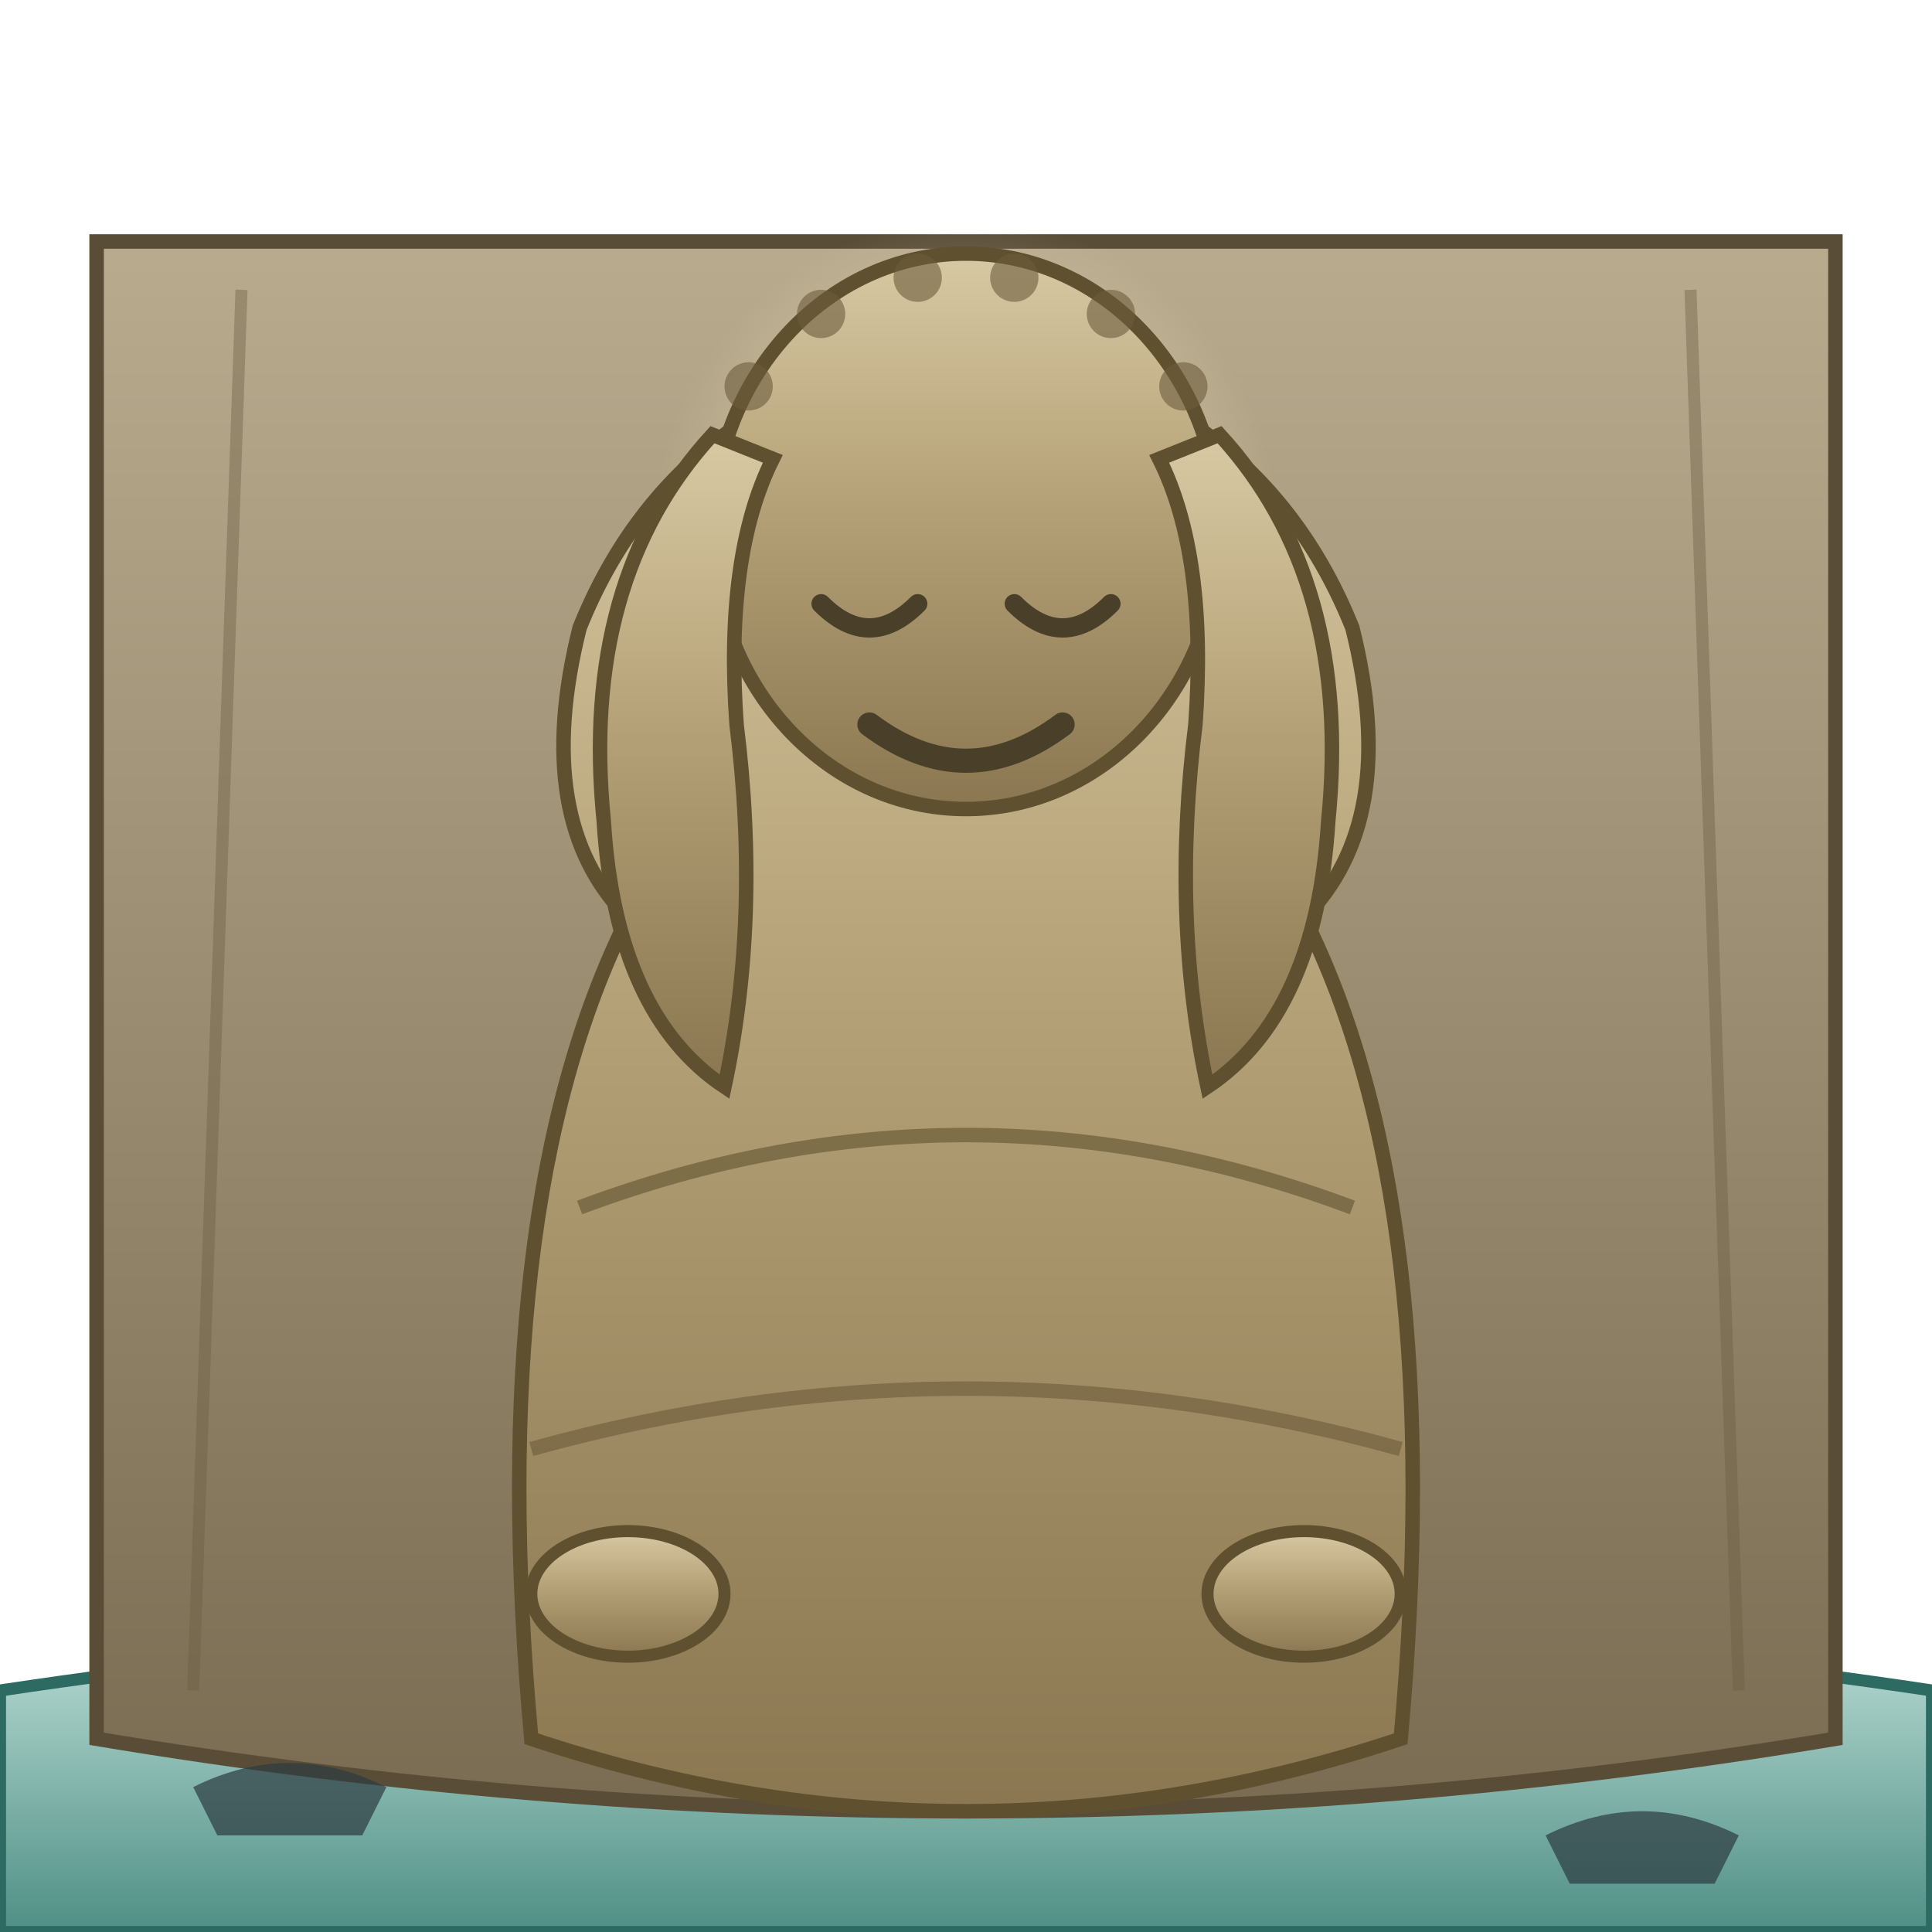
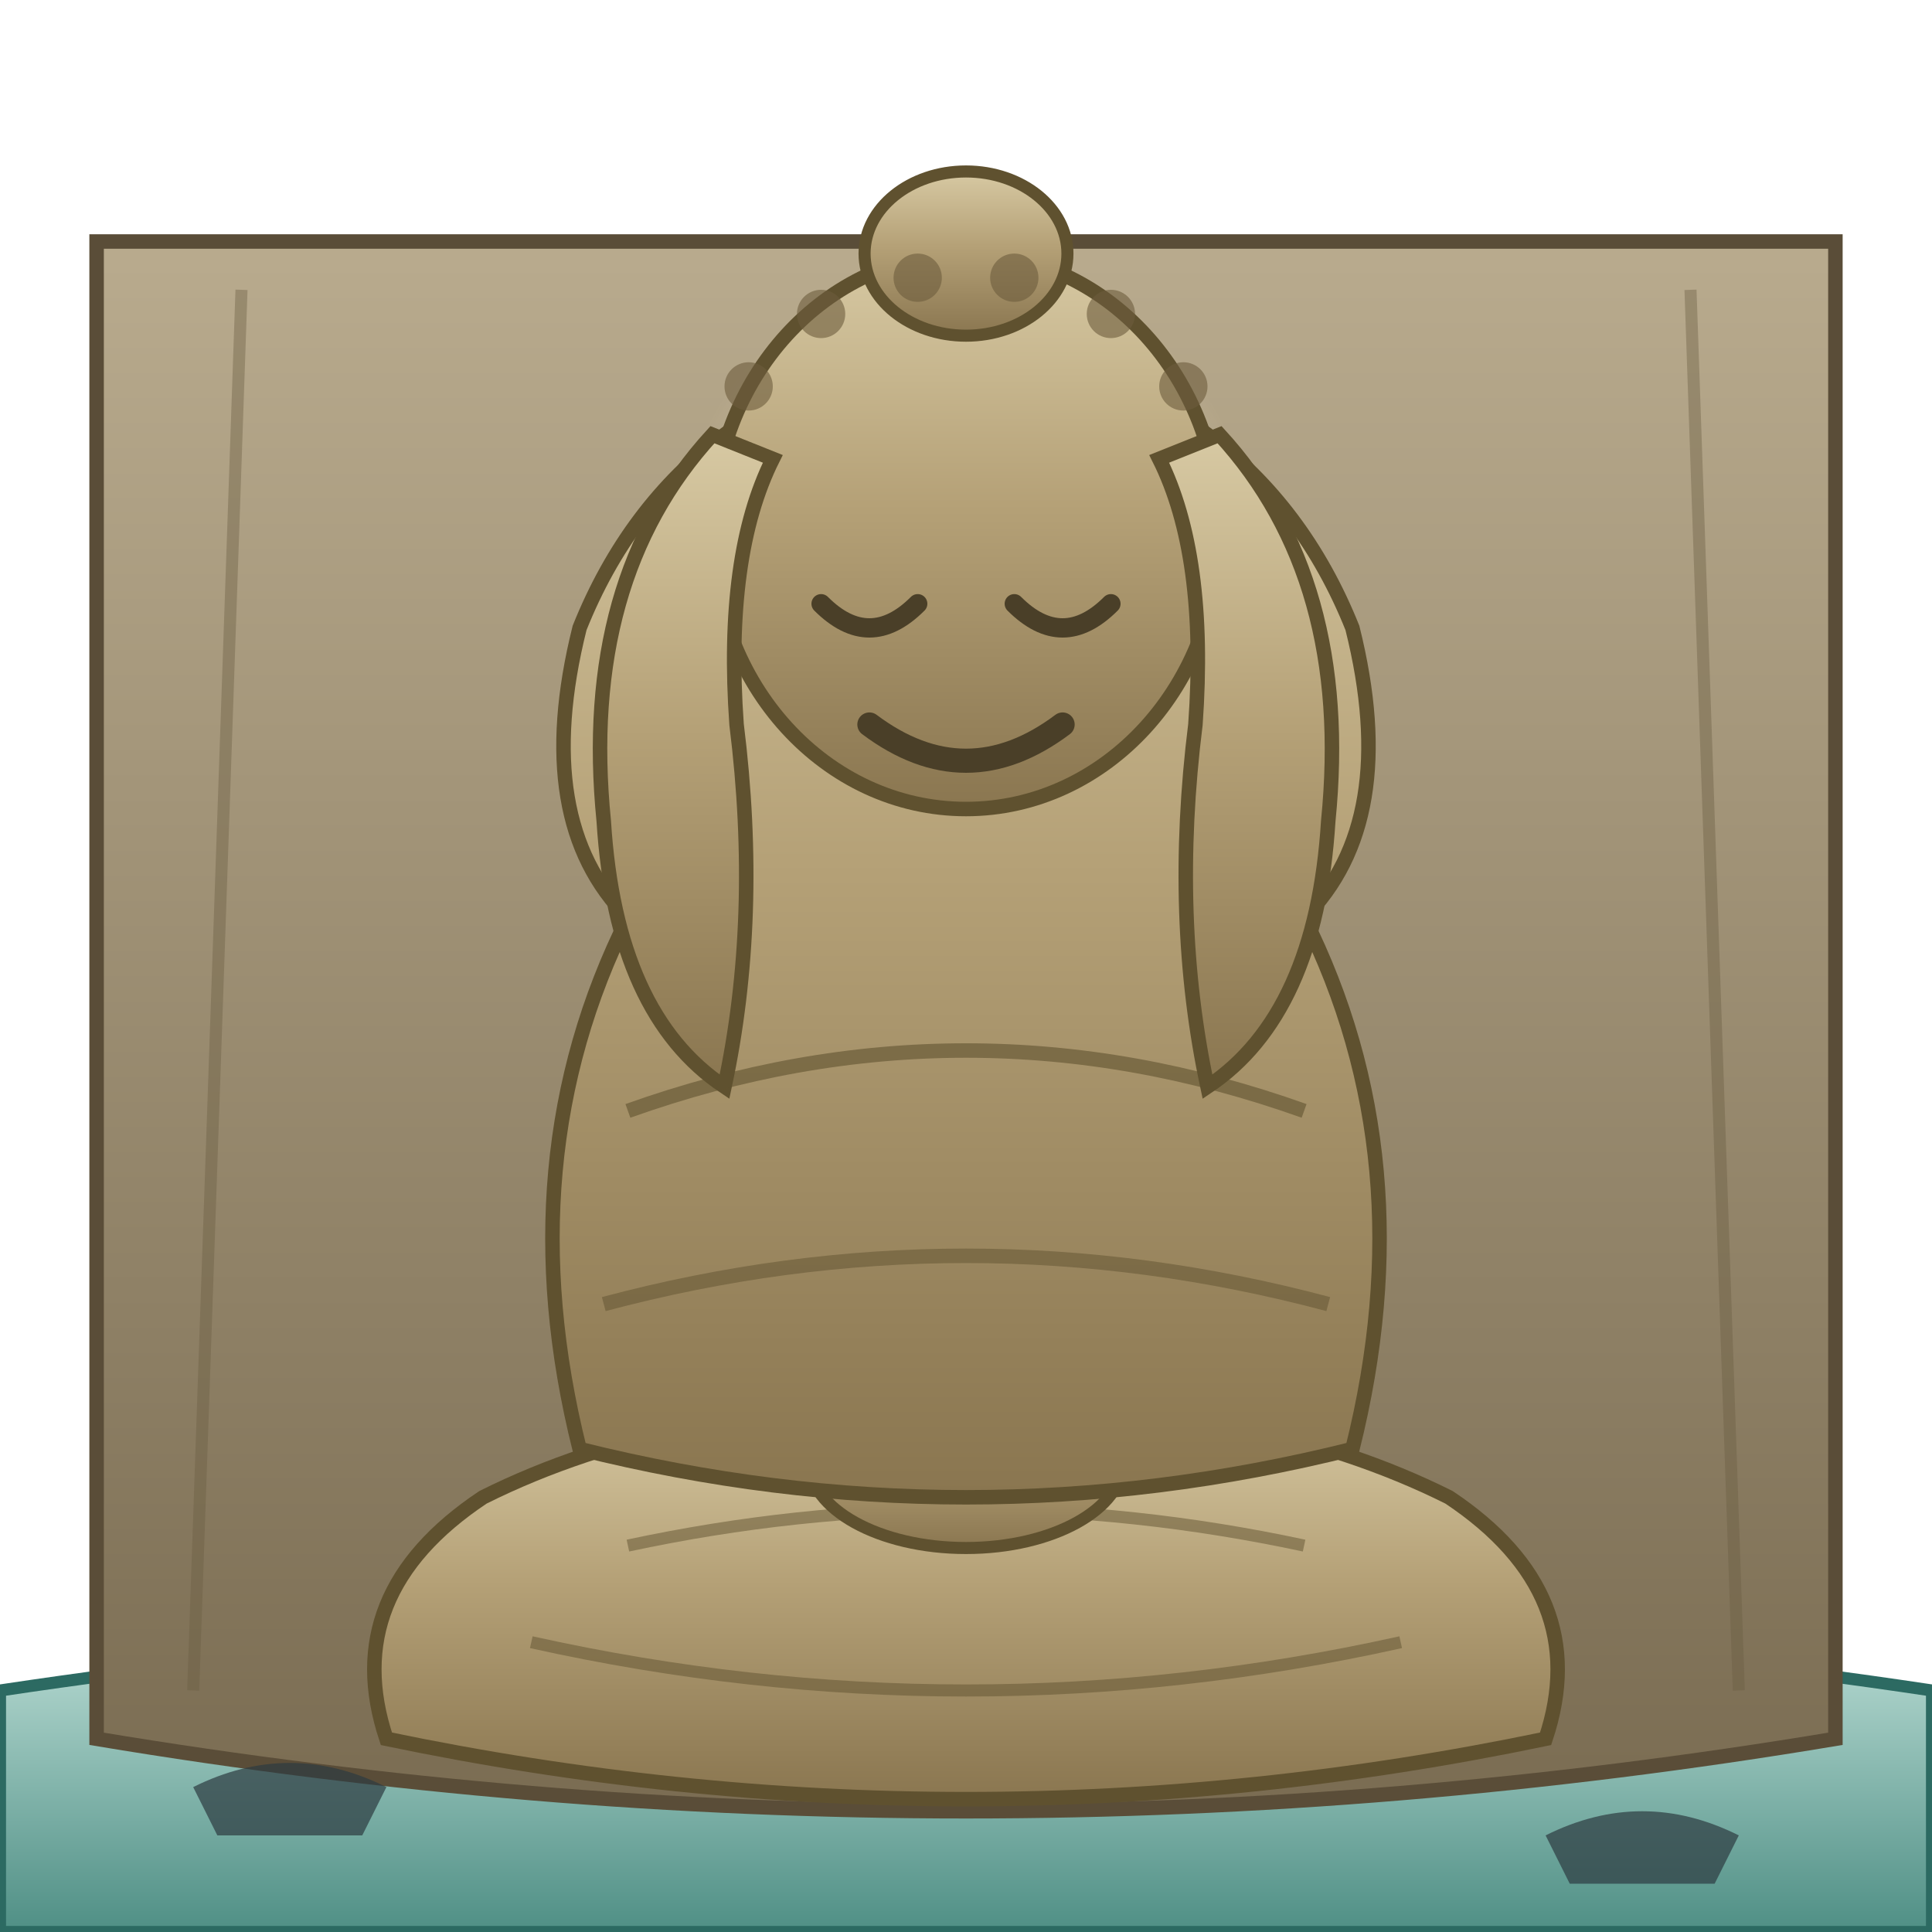
<svg xmlns="http://www.w3.org/2000/svg" viewBox="0 0 80 80">
  <defs>
    <linearGradient id="lsCliff" x1="0" y1="0" x2="0" y2="1">
      <stop offset="0%" stop-color="#b9ab8e" />
      <stop offset="100%" stop-color="#7a6c52" />
    </linearGradient>
    <linearGradient id="lsStone" x1="0" y1="0" x2="0" y2="1">
      <stop offset="0%" stop-color="#d7c9a3" />
      <stop offset="45%" stop-color="#b5a177" />
      <stop offset="100%" stop-color="#8a7650" />
    </linearGradient>
    <linearGradient id="lsRiver" x1="0" y1="0" x2="0" y2="1">
      <stop offset="0%" stop-color="#bfe0d8" />
      <stop offset="100%" stop-color="#4f8f85" />
    </linearGradient>
    <radialGradient id="lsHalo" cx="50%" cy="50%" r="50%">
      <stop offset="0%" stop-color="#fff6cf" stop-opacity="0.7" />
      <stop offset="100%" stop-color="#fff6cf" stop-opacity="0" />
    </radialGradient>
  </defs>
  <path d="M0,80 L0,70 Q40,64 80,70 L80,80 Z" fill="url(#lsRiver)" stroke="#2c6a62" stroke-width="0.5" />
  <path d="M4,72 L4,10 L76,10 L76,72 Q40,78 4,72 Z" fill="url(#lsCliff)" stroke="#5a4d38" stroke-width="0.6" />
  <g stroke="#6a5c42" stroke-width="0.5" opacity="0.4" fill="none">
    <path d="M10,12 L8,70" />
    <path d="M70,12 L72,70" />
  </g>
-   <circle cx="40" cy="22" r="13" fill="url(#lsHalo)">
+   <circle cx="40" cy="23" r="12" fill="url(#lsHalo)">
    <animate attributeName="opacity" values="0.5;0.9;0.5" dur="3s" repeatCount="indefinite" />
  </circle>
-   <path d="M22,72 Q20,50 26,38 Q22,34 24,26 Q28,16 40,14 Q52,16 56,26 Q58,34 54,38 Q60,50 58,72 Q40,78 22,72 Z" fill="url(#lsStone)" stroke="#5f512f" stroke-width="0.6" />
+   <path d="M16,72 Q14,66 20,62 Q28,58 40,58 Q52,58 60,62 Q66,66 64,72 Q40,77 16,72 Z" fill="url(#lsStone)" stroke="#5f512f" stroke-width="0.6" />
+   <path d="M22,68 Q40,72 58,68" fill="none" stroke="#5f512f" stroke-width="0.5" opacity="0.5" />
+   <path d="M26,64 Q40,61 54,64" fill="none" stroke="#5f512f" stroke-width="0.5" opacity="0.5" />
+   <ellipse cx="40" cy="60.5" rx="6.5" ry="3.6" fill="url(#lsStone)" stroke="#5f512f" stroke-width="0.5" />
+   <ellipse cx="40" cy="58.5" rx="5.2" ry="2.8" fill="url(#lsStone)" stroke="#5f512f" stroke-width="0.4" opacity="0.9" />
+   <path d="M24,60 Q21,48 26,38 Q22,34 24,26 Q28,16 40,14 Q52,16 56,26 Q58,34 54,38 Q59,48 56,60 Q40,64 24,60 Z" fill="url(#lsStone)" stroke="#5f512f" stroke-width="0.6" />
  <ellipse cx="40" cy="22" rx="10.5" ry="11.5" fill="url(#lsStone)" stroke="#5f512f" stroke-width="0.6" />
+   <ellipse cx="40" cy="10.5" rx="4.2" ry="3.4" fill="url(#lsStone)" stroke="#5f512f" stroke-width="0.5" />
  <path d="M29.5,18 Q24,24 25,34 Q25.5,42 30,45 Q31.5,38 30.5,30 Q30,23 32,19 Z" fill="url(#lsStone)" stroke="#5f512f" stroke-width="0.6" />
  <path d="M50.5,18 Q56,24 55,34 Q54.5,42 50,45 Q48.5,38 49.5,30 Q50,23 48,19 Z" fill="url(#lsStone)" stroke="#5f512f" stroke-width="0.6" />
  <g fill="#6c5c3c" opacity="0.6">
    <circle cx="34" cy="13" r="1" />
    <circle cx="38" cy="11.5" r="1" />
    <circle cx="42" cy="11.5" r="1" />
    <circle cx="46" cy="13" r="1" />
    <circle cx="31" cy="16" r="1" />
    <circle cx="49" cy="16" r="1" />
  </g>
  <path d="M34,25 Q36,27 38,25" fill="none" stroke="#4a3f28" stroke-width="0.8" stroke-linecap="round" />
  <path d="M42,25 Q44,27 46,25" fill="none" stroke="#4a3f28" stroke-width="0.8" stroke-linecap="round" />
  <path d="M36,30 Q40,33 44,30" fill="none" stroke="#4a3f28" stroke-width="1" stroke-linecap="round" />
-   <path d="M24,50 Q40,44 56,50" fill="none" stroke="#5f512f" stroke-width="0.6" opacity="0.6" />
-   <path d="M22,60 Q40,55 58,60" fill="none" stroke="#5f512f" stroke-width="0.6" opacity="0.5" />
-   <ellipse cx="26" cy="66" rx="4" ry="2.6" fill="url(#lsStone)" stroke="#5f512f" stroke-width="0.5" />
-   <ellipse cx="54" cy="66" rx="4" ry="2.6" fill="url(#lsStone)" stroke="#5f512f" stroke-width="0.5" />
+   <path d="M26,46 Q40,41 54,46" fill="none" stroke="#5f512f" stroke-width="0.6" opacity="0.6" />
+   <path d="M25,54 Q40,50 55,54" fill="none" stroke="#5f512f" stroke-width="0.6" opacity="0.5" />
  <path d="M8,74 q4,-2 8,0 l-1,2 l-6,0 Z" fill="#2c3a40" opacity="0.7" />
  <path d="M64,76 q4,-2 8,0 l-1,2 l-6,0 Z" fill="#2c3a40" opacity="0.7" />
</svg>
